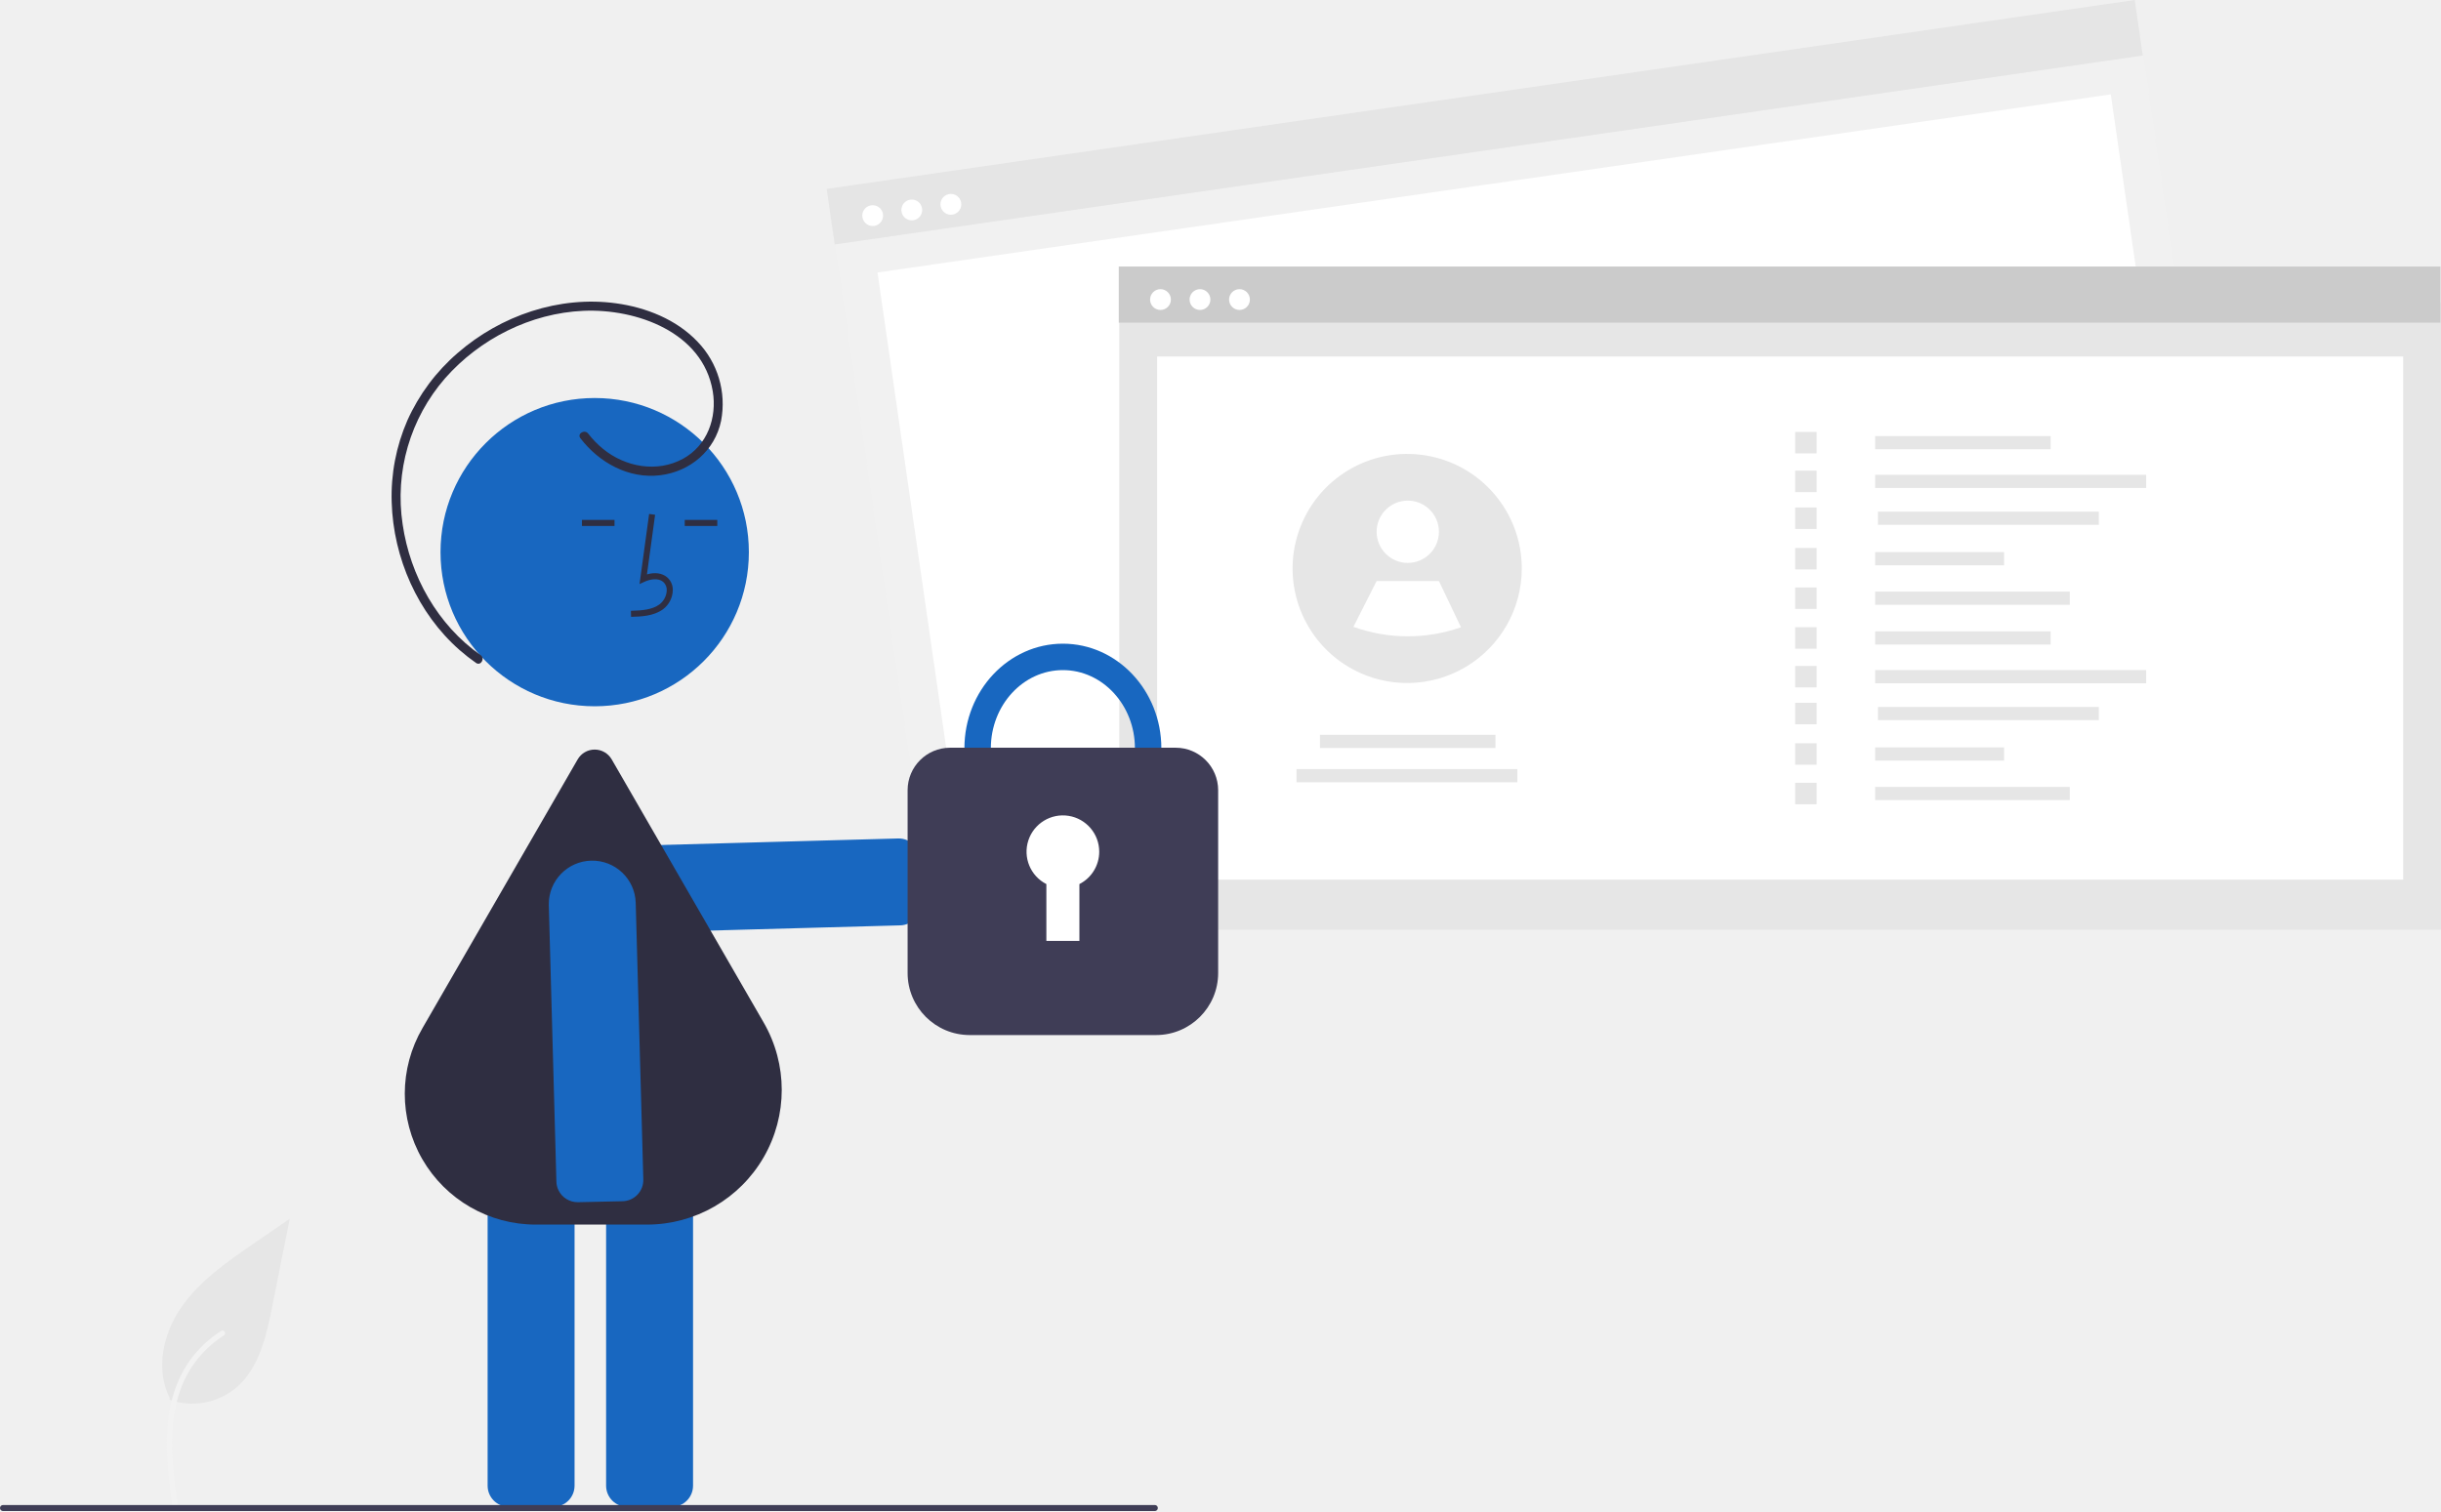
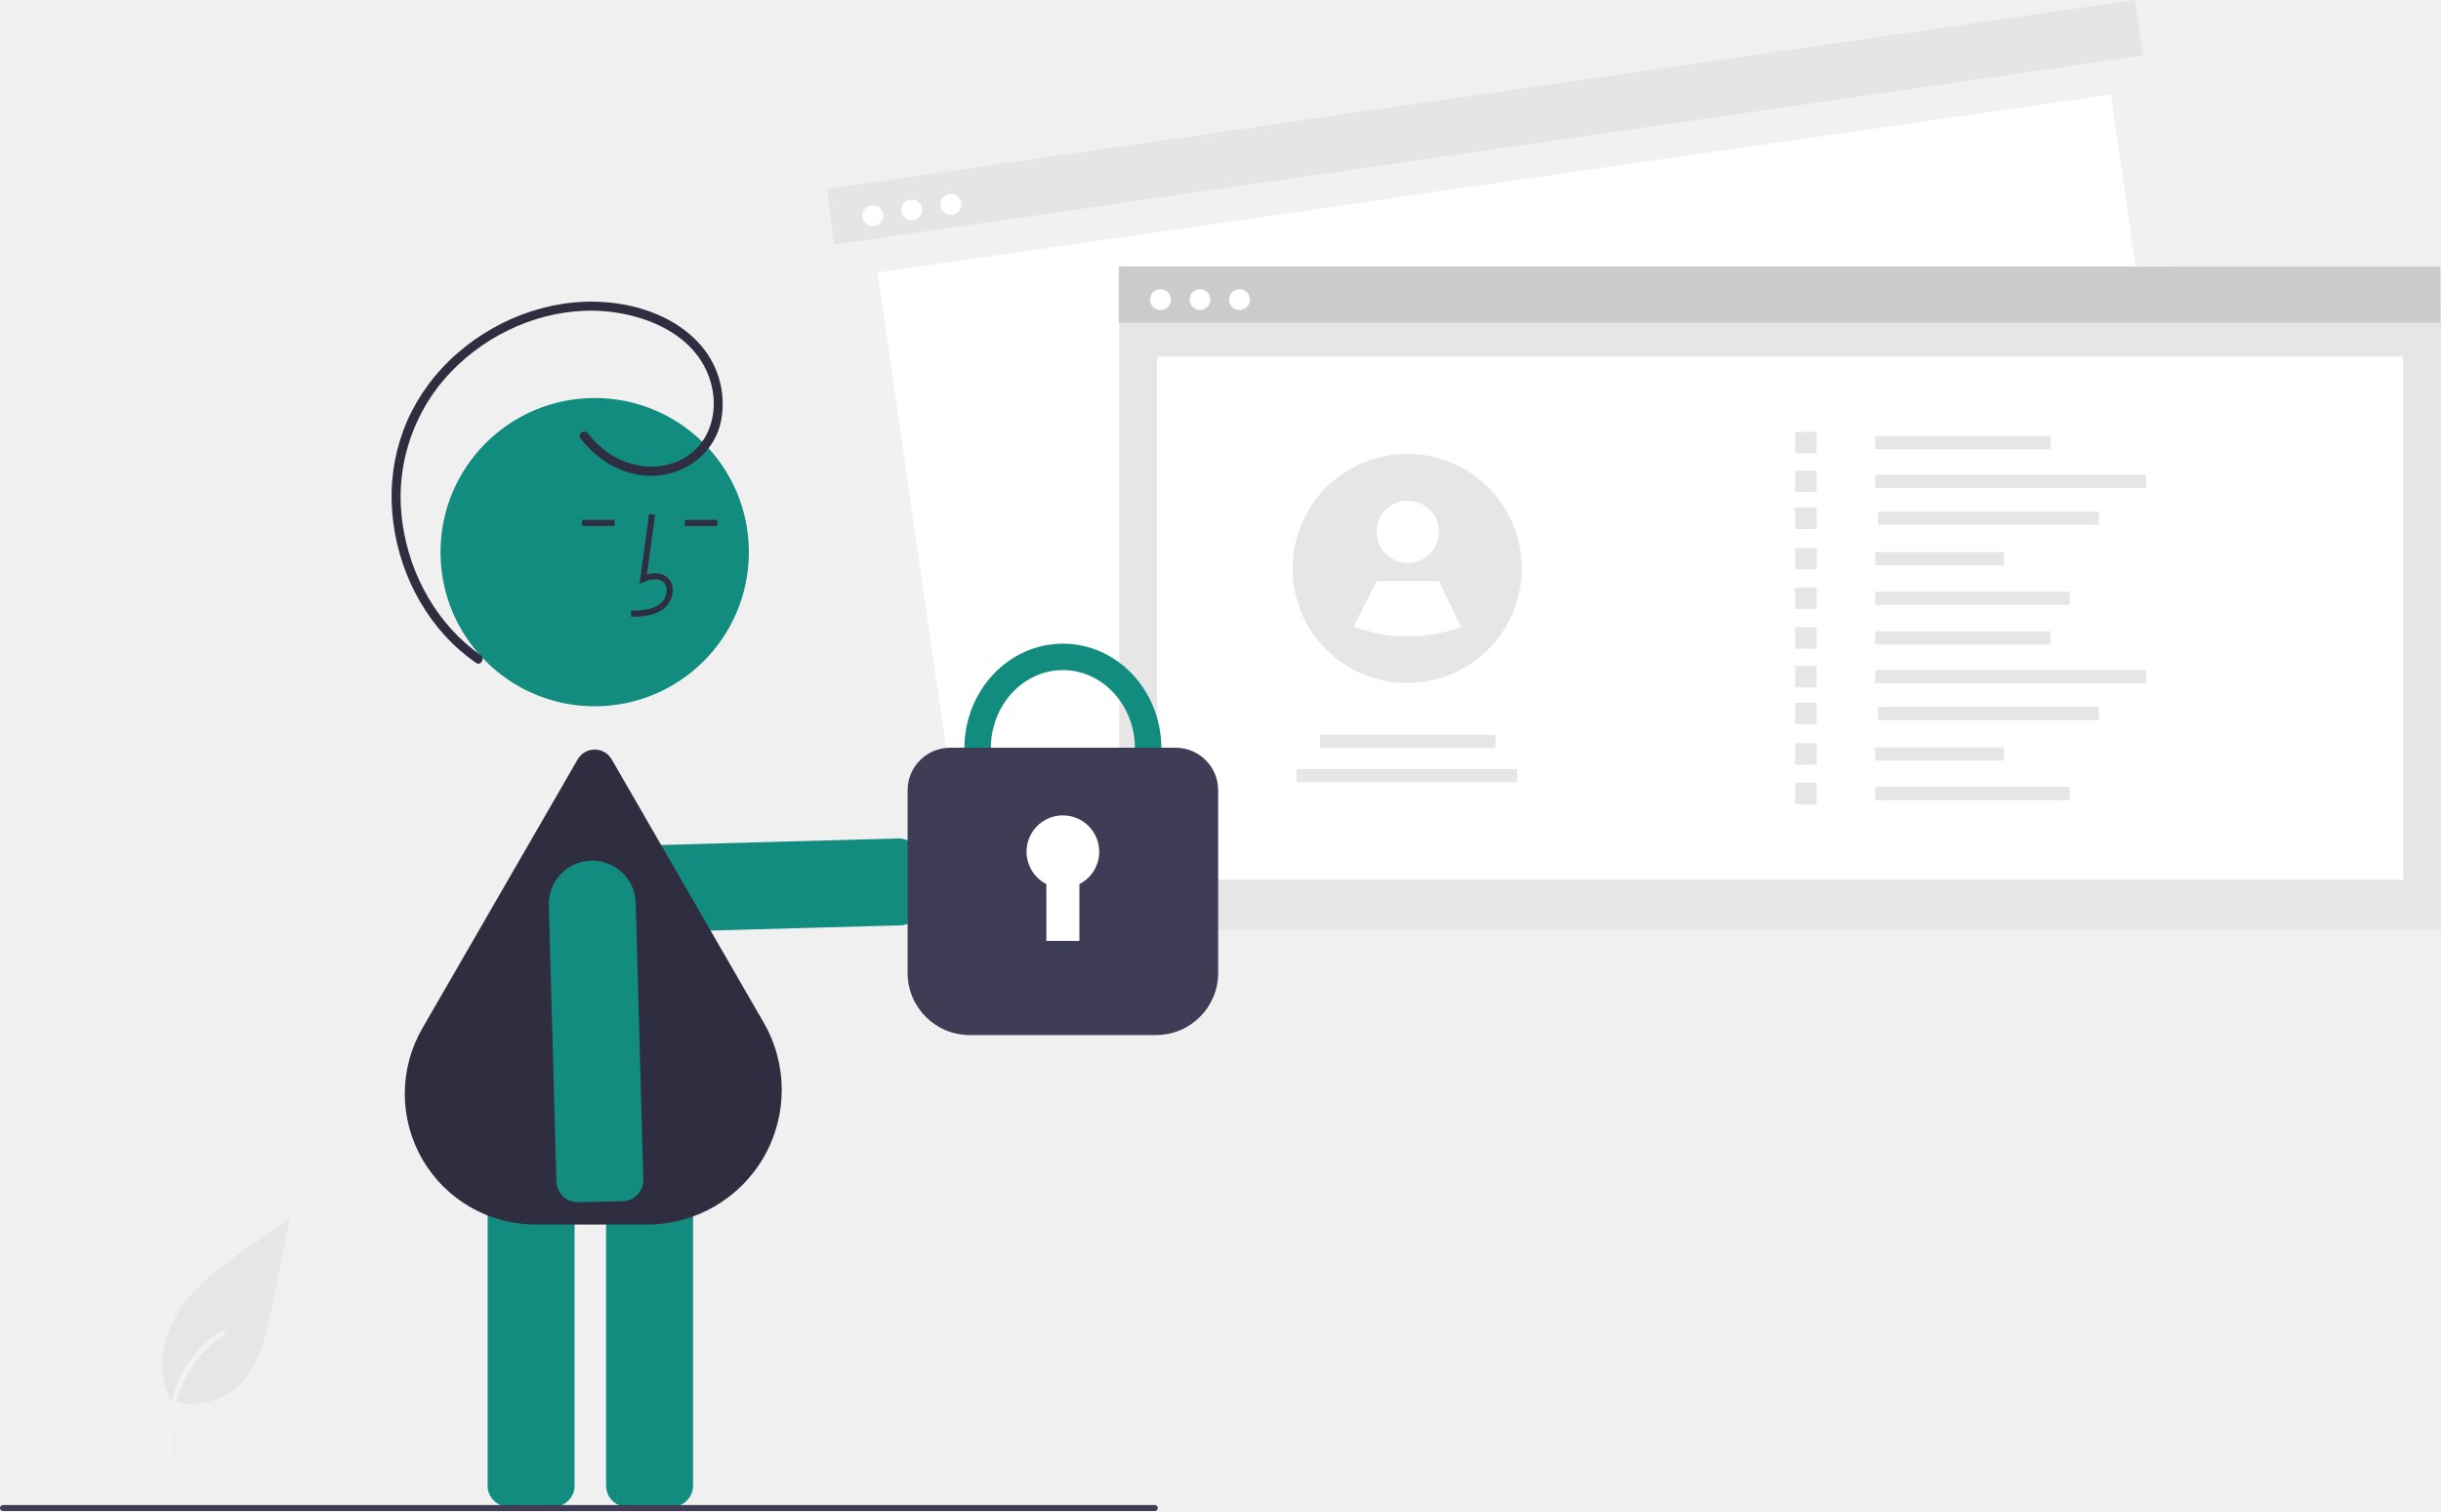
- <svg xmlns="http://www.w3.org/2000/svg" data-name="Layer 1" width="807.453" height="499.984" viewBox="0 0 807.453 499.984">
-   <path id="ad903c08-5677-4dbe-a9c7-05a0eb46801f-330" data-name="Path 461" d="M252.308,663.166a22.728,22.728,0,0,0,21.947-3.866c7.687-6.452,10.1-17.081,12.058-26.924l5.8-29.112-12.143,8.362c-8.733,6.013-17.662,12.219-23.709,20.929s-8.686,20.6-3.828,30.024" transform="translate(-196.2736 -200.0079)" fill="#e6e6e6" />
-   <path id="a94887ac-0642-4b28-b311-c351a0f7f12b-331" data-name="Path 462" d="M253.347,698.412c-1.229-8.953-2.493-18.02-1.631-27.069.766-8.036,3.217-15.885,8.209-22.321a37.131,37.131,0,0,1,9.527-8.633c.953-.6,1.829.909.881,1.507a35.3,35.3,0,0,0-13.963,16.847c-3.04,7.732-3.528,16.161-3,24.374.317,4.967.988,9.9,1.665,14.83a.9.9,0,0,1-.61,1.074.878.878,0,0,1-1.074-.61Z" transform="translate(-196.2736 -200.0079)" fill="#f2f2f2" />
-   <path d="M496.874,505.526a6.941,6.941,0,0,1-2.851.671l-91.607,2.514a14.38,14.38,0,0,1-.625-28.752l91.607-2.514a7.007,7.007,0,0,1,7.151,6.846l.321,14.756a7.017,7.017,0,0,1-3.996,6.48Z" transform="translate(-196.2736 -200.0079)" fill="#1867c0" />
-   <path d="M379.332,698.598H364.572a7.008,7.008,0,0,1-7-7V568.584a7.008,7.008,0,0,1,7-7H379.332a7.008,7.008,0,0,1,7,7V691.598A7.008,7.008,0,0,1,379.332,698.598Z" transform="translate(-196.2736 -200.0079)" fill="#1867c0" />
-   <path d="M418.524,698.598H403.765a7.008,7.008,0,0,1-7-7V568.584a7.008,7.008,0,0,1,7-7h14.76a7.008,7.008,0,0,1,7,7V691.598A7.008,7.008,0,0,1,418.524,698.598Z" transform="translate(-196.2736 -200.0079)" fill="#1867c0" />
-   <circle cx="196.716" cy="182.697" r="51" fill="#1867c0" />
+ <svg xmlns="http://www.w3.org/2000/svg" width="807.453" height="499.984" viewBox="0 0 807.453 499.984" role="img" artist="Katerina Limpitsouni" source="https://undraw.co/">
+   <path id="ad903c08-5677-4dbe-a9c7-05a0eb46801f-529" data-name="Path 461" d="M252.308,663.166a22.728,22.728,0,0,0,21.947-3.866c7.687-6.452,10.1-17.081,12.058-26.924l5.8-29.112-12.143,8.362c-8.733,6.013-17.662,12.219-23.709,20.929s-8.686,20.6-3.828,30.024" transform="translate(-196.2736 -200.0079)" fill="#e6e6e6" />
+   <path id="a94887ac-0642-4b28-b311-c351a0f7f12b-530" data-name="Path 462" d="M253.347,698.412c-1.229-8.953-2.493-18.02-1.631-27.069.766-8.036,3.217-15.885,8.209-22.321a37.131,37.131,0,0,1,9.527-8.633c.953-.6,1.829.909.881,1.507a35.3,35.3,0,0,0-13.963,16.847c-3.04,7.732-3.528,16.161-3,24.374.317,4.967.988,9.9,1.665,14.83a.9.9,0,0,1-.61,1.074.878.878,0,0,1-1.074-.61Z" transform="translate(-196.2736 -200.0079)" fill="#f2f2f2" />
+   <path d="M496.874,505.526a6.941,6.941,0,0,1-2.851.671l-91.607,2.514a14.38,14.38,0,0,1-.625-28.752l91.607-2.514a7.007,7.007,0,0,1,7.151,6.846l.321,14.756a7.017,7.017,0,0,1-3.996,6.48Z" transform="translate(-196.2736 -200.0079)" fill="#128C7E" />
+   <path d="M379.332,698.598H364.572a7.008,7.008,0,0,1-7-7V568.584a7.008,7.008,0,0,1,7-7H379.332a7.008,7.008,0,0,1,7,7V691.598A7.008,7.008,0,0,1,379.332,698.598Z" transform="translate(-196.2736 -200.0079)" fill="#128C7E" />
+   <path d="M418.524,698.598H403.765a7.008,7.008,0,0,1-7-7V568.584a7.008,7.008,0,0,1,7-7h14.76a7.008,7.008,0,0,1,7,7V691.598A7.008,7.008,0,0,1,418.524,698.598Z" transform="translate(-196.2736 -200.0079)" fill="#128C7E" />
+   <circle cx="196.716" cy="182.697" r="51" fill="#128C7E" />
  <path d="M410.301,605.205H373.611a43.277,43.277,0,0,1-37.56-65.057l51.309-88.87a6.5,6.5,0,0,1,11.258,0l50.276,87.081A44.564,44.564,0,0,1,410.301,605.205Z" transform="translate(-196.2736 -200.0079)" fill="#2f2e41" />
  <path d="M405.027,404.114c3.306-.092,7.42-.207,10.59-2.522a8.133,8.133,0,0,0,3.2-6.073,5.471,5.471,0,0,0-1.86-4.493c-1.656-1.399-4.073-1.727-6.678-.961l2.699-19.726-1.981-.271-3.173,23.19,1.655-.759c1.918-.88,4.552-1.328,6.188.055a3.515,3.515,0,0,1,1.153,2.896,6.147,6.147,0,0,1-2.381,4.528c-2.467,1.802-5.746,2.034-9.466,2.138Z" transform="translate(-196.2736 -200.0079)" fill="#2f2e41" />
  <rect x="226.503" y="172.032" width="10.772" height="2" fill="#2f2e41" />
  <rect x="192.503" y="172.032" width="10.772" height="2" fill="#2f2e41" />
-   <path d="M380.994,593.798a6.941,6.941,0,0,1-.671-2.851l-2.514-91.607a14.38,14.38,0,0,1,28.752-.625l2.514,91.607a7.007,7.007,0,0,1-6.846,7.151l-14.756.321a7.017,7.017,0,0,1-6.48-3.996Z" transform="translate(-196.2736 -200.0079)" fill="#1867c0" />
+   <path d="M380.994,593.798a6.941,6.941,0,0,1-.671-2.851l-2.514-91.607a14.38,14.38,0,0,1,28.752-.625l2.514,91.607a7.007,7.007,0,0,1-6.846,7.151l-14.756.321a7.017,7.017,0,0,1-6.48-3.996Z" transform="translate(-196.2736 -200.0079)" fill="#128C7E" />
  <path d="M388.257,345.005c6.196,8.103,16.033,13.539,26.429,12.252,9.9-1.226,18.068-8.126,20.117-18.006a29.67,29.67,0,0,0-7.797-26.191c-7.007-7.37-17.036-11.335-26.963-12.695-18.804-2.575-38.117,4.049-52.335,16.402a64.11,64.11,0,0,0-16.693,22.375,62.723,62.723,0,0,0-5.175,27.078c.546,18.375,8.595,36.715,22.483,48.901a63.377,63.377,0,0,0,5.408,4.236c1.584,1.111,3.085-1.489,1.514-2.59-14.222-9.977-23.294-26.211-25.783-43.268a59.924,59.924,0,0,1,14.053-48.34c11.484-13.058,28.323-21.545,45.763-22.306,17.549-.765,39.479,7.069,42.763,26.604,1.472,8.756-1.801,17.959-9.825,22.343-8.591,4.693-19.124,2.762-26.507-3.299a30.448,30.448,0,0,1-4.863-5.011c-1.157-1.513-3.764-.02-2.59,1.514Z" transform="translate(-196.2736 -200.0079)" fill="#2f2e41" />
  <rect id="fc777aff-63b1-4720-84dc-e3a9c20790b9" data-name="ab2e16f2-9798-47da-b25d-769524f3c86f" x="484.209" y="242.032" width="437.195" height="207.457" transform="translate(-238.4879 -95.97299) rotate(-8.21995)" fill="#f1f1f1" />
  <rect id="ecffa418-b240-4504-be04-512edea7ccda" data-name="bf81c03f-68cf-4889-8697-1102f95f97bb" x="496.797" y="259.816" width="412.192" height="173.087" transform="translate(-238.5727 -95.95442) rotate(-8.21995)" fill="#fff" />
  <rect id="b49ce3f1-9d75-4481-986b-3b6beb000c79" data-name="f065dccc-d150-492a-a09f-a7f3f89523f0" x="468.808" y="231.166" width="437.195" height="18.573" transform="translate(-223.5899 -99.25677) rotate(-8.21995)" fill="#e5e5e5" />
  <circle id="a4219562-805a-49cd-8b89-b1f92f7a9e75" data-name="bdbbf39c-df25-4682-8b85-5a6af4a1bd14" cx="288.675" cy="71.343" r="3.442" fill="#fff" />
  <circle id="b0f6399c-6944-4f74-a888-473f61f9730c" data-name="abcd4292-0b1f-4102-9b5e-e8bbd87baabc" cx="301.607" cy="69.475" r="3.442" fill="#fff" />
  <circle id="b03f93dc-2c99-4323-9b17-02f51b8830c0" data-name="a3fb731e-8b3d-41ca-96f2-91600dc0b434" cx="314.54" cy="67.607" r="3.442" fill="#fff" />
  <rect id="a6067cfc-0392-4d68-afe4-e34d11a8f0ac" data-name="ab2e16f2-9798-47da-b25d-769524f3c86f" x="370.258" y="100.183" width="437.195" height="207.457" fill="#e6e6e6" />
  <rect id="ecd65817-7467-4dbd-a435-c0f1d9841c98" data-name="bf81c03f-68cf-4889-8697-1102f95f97bb" x="382.76" y="117.973" width="412.192" height="173.087" fill="#fff" />
  <rect id="eea6c39d-8a45-4eb1-bab9-6120f465de14" data-name="f065dccc-d150-492a-a09f-a7f3f89523f0" x="370.072" y="88.197" width="437.195" height="18.573" fill="#cbcbcb" />
  <circle id="ab9e51f9-7431-4d30-8193-f9435a6bd5c3" data-name="bdbbf39c-df25-4682-8b85-5a6af4a1bd14" cx="383.874" cy="99.119" r="3.442" fill="#fff" />
  <circle id="a54ed687-3b0d-413b-b405-af8897a5c032" data-name="abcd4292-0b1f-4102-9b5e-e8bbd87baabc" cx="396.94" cy="99.119" r="3.442" fill="#fff" />
  <circle id="fd1d2195-7e97-488f-8f4b-7061a06deb9a" data-name="a3fb731e-8b3d-41ca-96f2-91600dc0b434" cx="410.008" cy="99.119" r="3.442" fill="#fff" />
  <rect x="620.277" y="144.289" width="58.052" height="4.363" fill="#e6e6e6" />
  <rect x="620.277" y="157.098" width="89.645" height="4.363" fill="#e6e6e6" />
  <rect x="621.209" y="169.297" width="73.059" height="4.363" fill="#e6e6e6" />
  <rect x="620.277" y="182.682" width="42.651" height="4.363" fill="#e6e6e6" />
  <rect x="620.277" y="195.757" width="64.371" height="4.363" fill="#e6e6e6" />
  <rect x="593.818" y="142.916" width="7.108" height="7.108" fill="#e6e6e6" />
  <rect x="593.818" y="155.725" width="7.108" height="7.108" fill="#e6e6e6" />
  <rect x="593.818" y="167.924" width="7.108" height="7.108" fill="#e6e6e6" />
  <rect x="593.818" y="181.31" width="7.108" height="7.108" fill="#e6e6e6" />
  <rect x="593.818" y="194.384" width="7.108" height="7.108" fill="#e6e6e6" />
  <rect x="620.277" y="208.913" width="58.052" height="4.363" fill="#e6e6e6" />
  <rect x="620.277" y="221.722" width="89.645" height="4.363" fill="#e6e6e6" />
  <rect x="621.209" y="233.921" width="73.059" height="4.363" fill="#e6e6e6" />
  <rect x="620.277" y="247.307" width="42.651" height="4.363" fill="#e6e6e6" />
  <rect x="620.277" y="260.381" width="64.371" height="4.363" fill="#e6e6e6" />
  <rect x="593.818" y="207.541" width="7.108" height="7.108" fill="#e6e6e6" />
  <rect x="593.818" y="220.35" width="7.108" height="7.108" fill="#e6e6e6" />
  <rect x="593.818" y="232.549" width="7.108" height="7.108" fill="#e6e6e6" />
  <rect x="593.818" y="245.934" width="7.108" height="7.108" fill="#e6e6e6" />
  <rect x="593.818" y="259.009" width="7.108" height="7.108" fill="#e6e6e6" />
  <rect x="436.63" y="243.139" width="58.052" height="4.363" fill="#e6e6e6" />
  <rect x="428.863" y="254.477" width="73.059" height="4.363" fill="#e6e6e6" />
  <path d="M699.661,388.106a37.919,37.919,0,0,1-55.878,33.382l-.007-.007a37.907,37.907,0,1,1,55.886-33.375Z" transform="translate(-196.2736 -200.0079)" fill="#e6e6e6" />
  <circle cx="465.676" cy="175.953" r="10.304" fill="#fff" />
  <path d="M679.544,407.557a53.111,53.111,0,0,1-35.568-.138l-.007-.005,7.677-15.153h20.608Z" transform="translate(-196.2736 -200.0079)" fill="#fff" />
-   <path d="M547.864,482.193c-17.96,0-32.572-15.522-32.572-34.601,0-19.079,14.612-34.6,32.572-34.6s32.572,15.522,32.572,34.6C580.435,466.671,565.824,482.193,547.864,482.193Zm0-60.458c-13.14,0-23.829,11.6-23.829,25.858s10.69,25.858,23.829,25.858,23.829-11.6,23.829-25.858S561.003,421.735,547.864,421.735Z" transform="translate(-196.2736 -200.0079)" fill="#1867c0" />
+   <path d="M547.864,482.193c-17.96,0-32.572-15.522-32.572-34.601,0-19.079,14.612-34.6,32.572-34.6s32.572,15.522,32.572,34.6C580.435,466.671,565.824,482.193,547.864,482.193Zm0-60.458c-13.14,0-23.829,11.6-23.829,25.858s10.69,25.858,23.829,25.858,23.829-11.6,23.829-25.858S561.003,421.735,547.864,421.735Z" transform="translate(-196.2736 -200.0079)" fill="#128C7E" />
  <path d="M578.708,542.492h-61.689a20.541,20.541,0,0,1-20.519-20.518V461.464a14.064,14.064,0,0,1,14.047-14.048h74.631a14.064,14.064,0,0,1,14.047,14.048v60.51A20.541,20.541,0,0,1,578.708,542.492Z" transform="translate(-196.2736 -200.0079)" fill="#3f3d56" />
  <path d="M559.885,481.84a12.021,12.021,0,1,0-17.485,10.698v18.808h10.928v-18.808A12.011,12.011,0,0,0,559.885,481.84Z" transform="translate(-196.2736 -200.0079)" fill="#fff" />
  <path d="M578.274,699.992h-381a1,1,0,0,1,0-2h381a1,1,0,0,1,0,2Z" transform="translate(-196.2736 -200.0079)" fill="#3f3d56" />
</svg>
